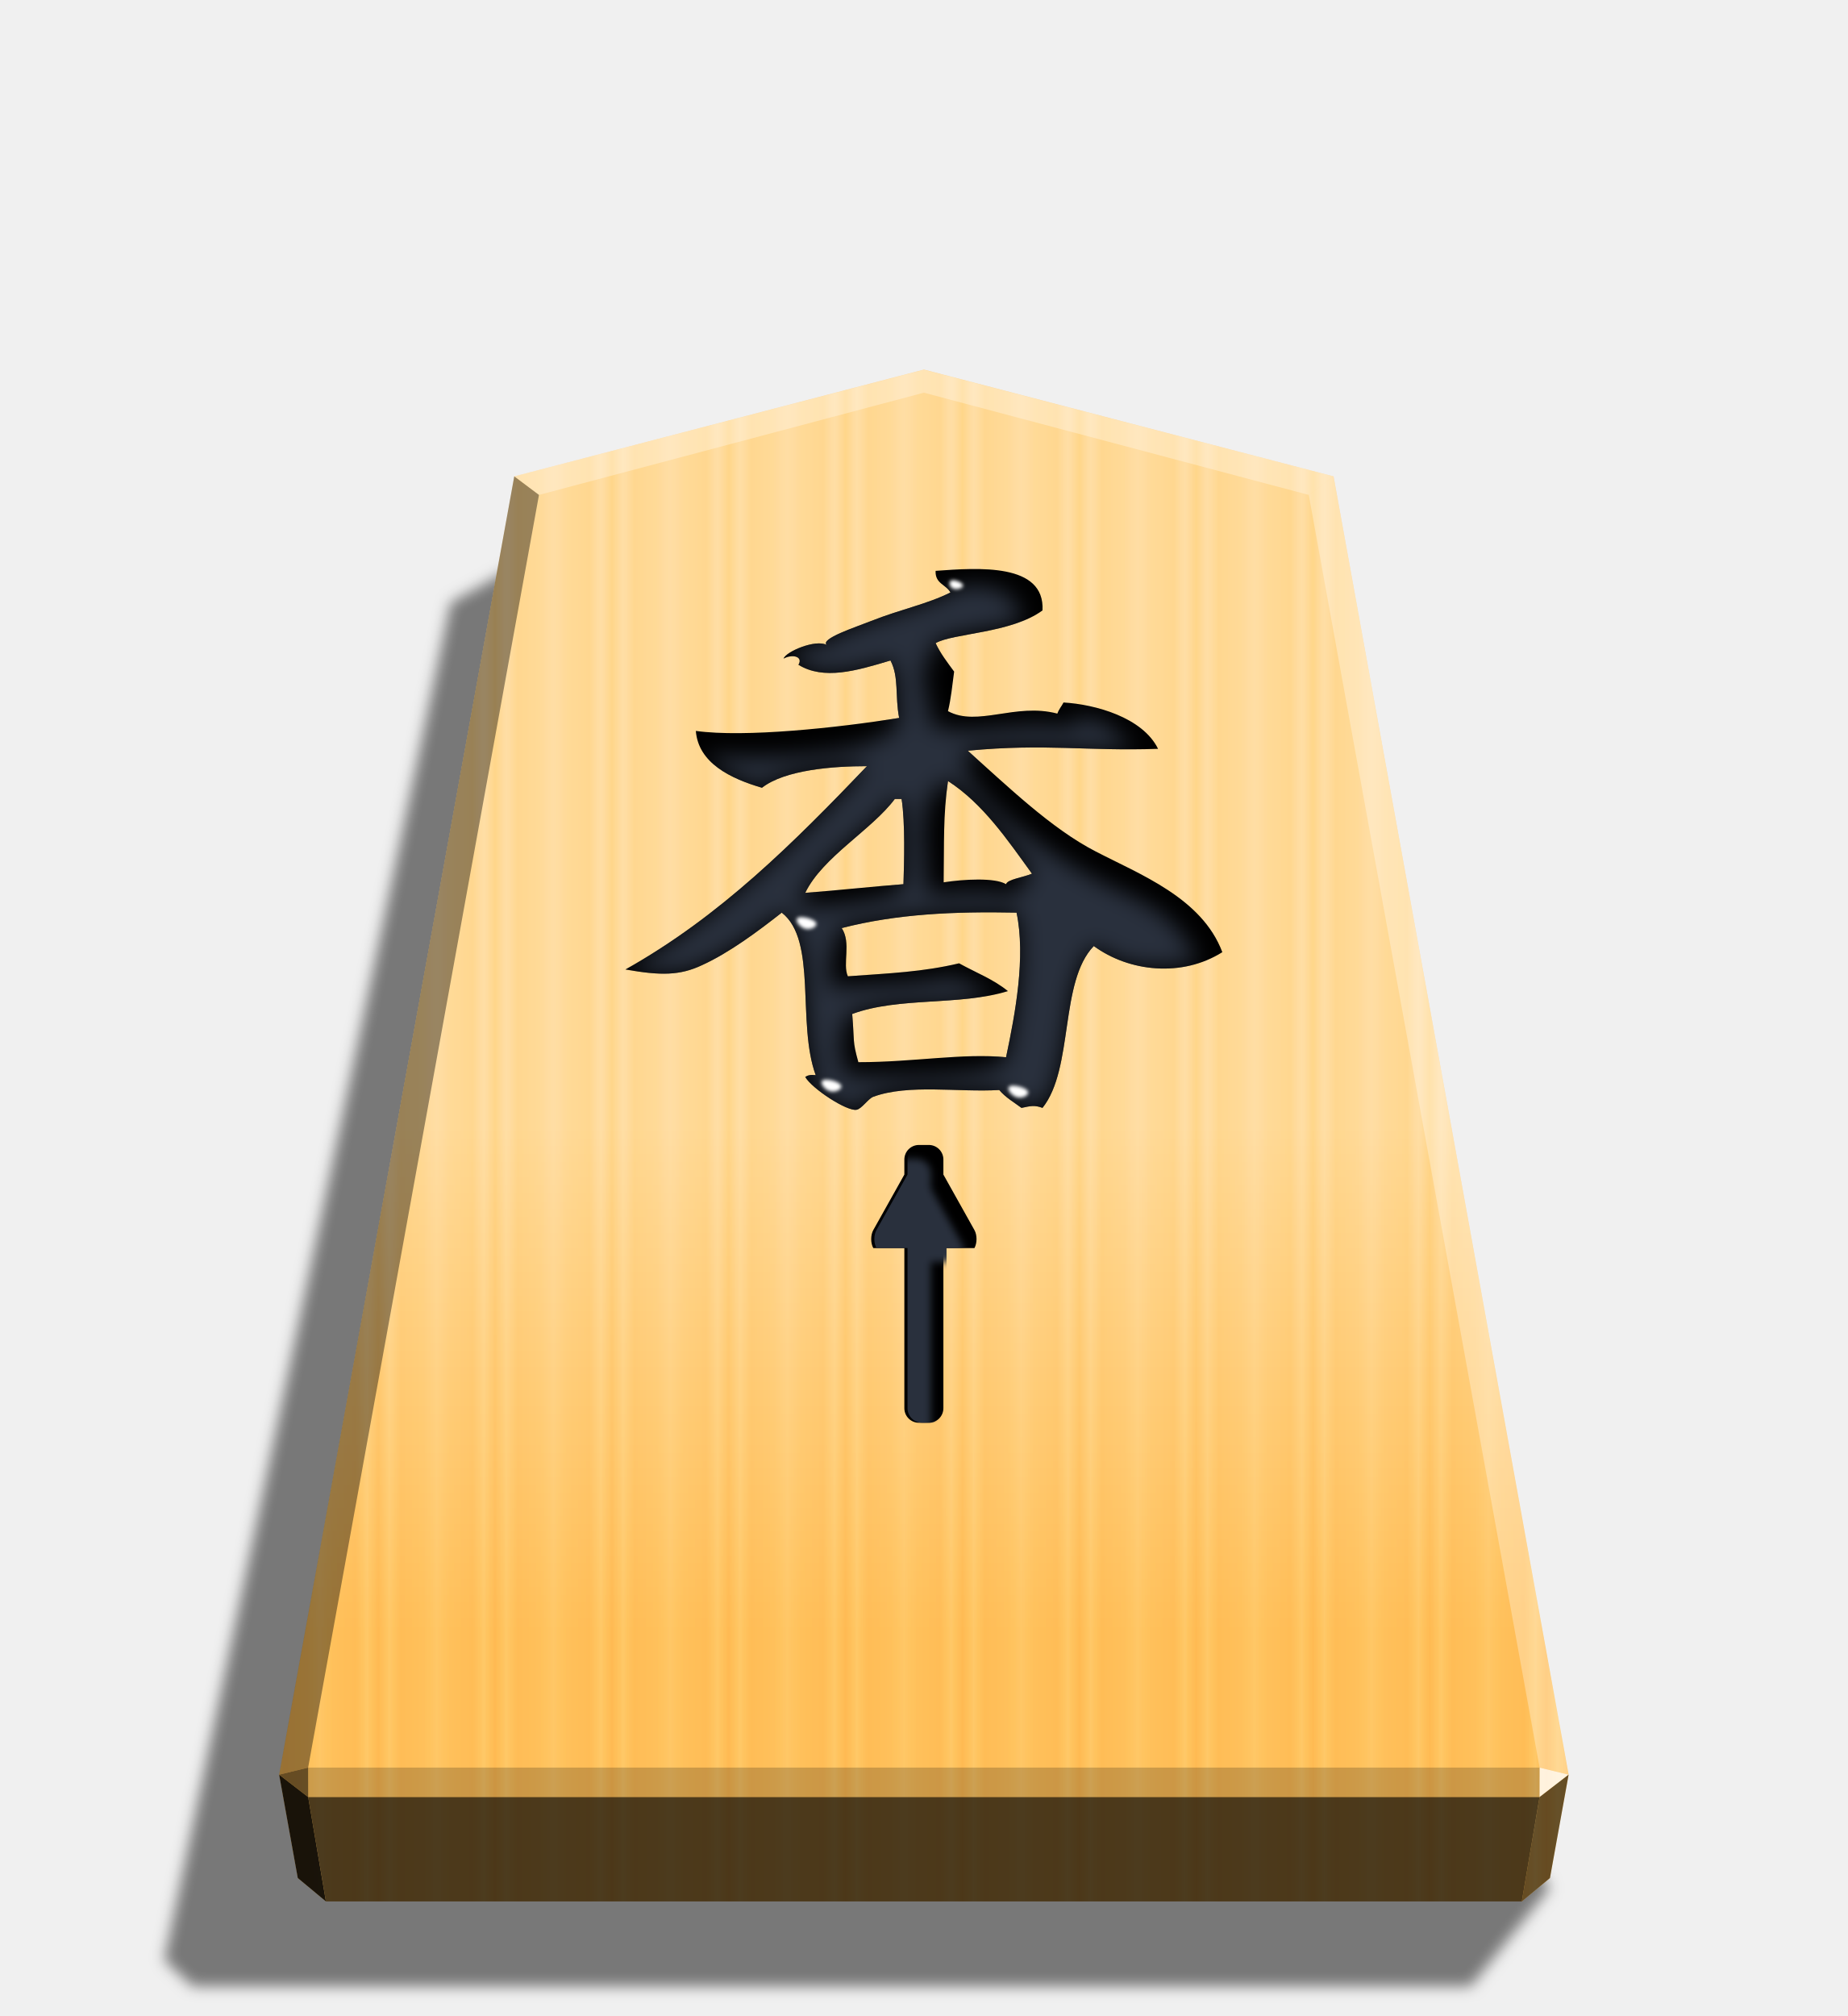
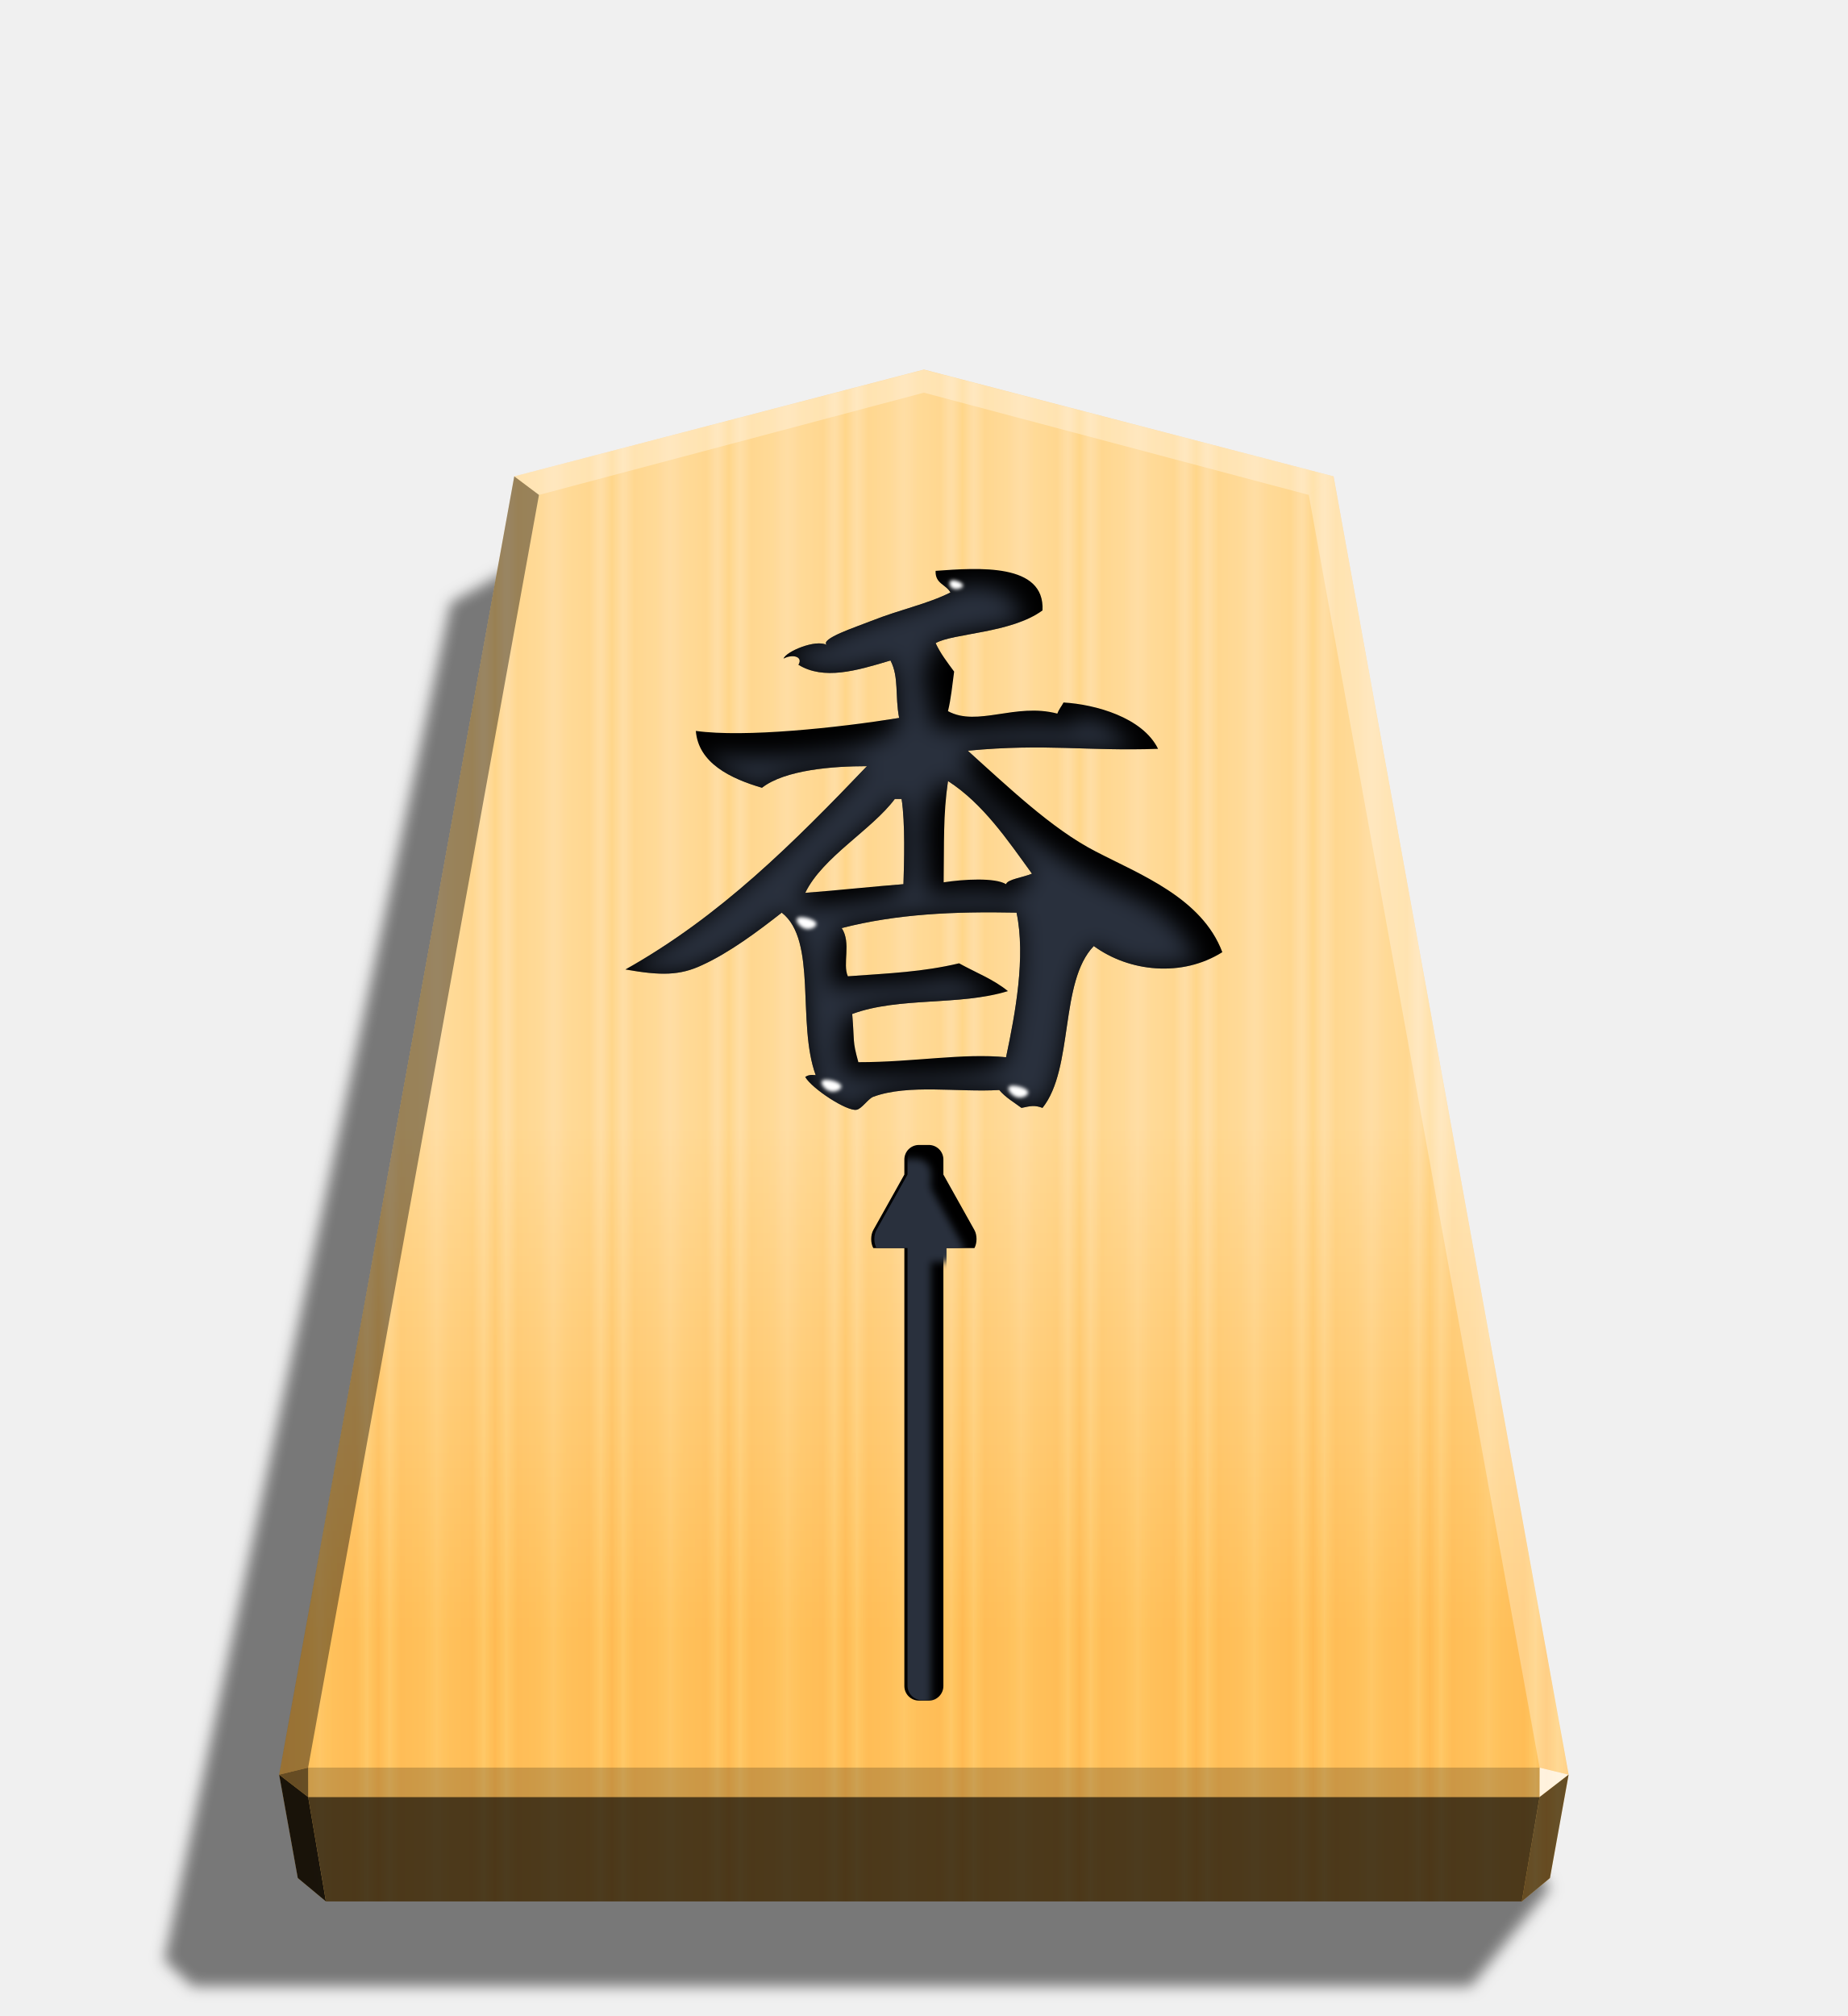
<svg xmlns="http://www.w3.org/2000/svg" xmlns:xlink="http://www.w3.org/1999/xlink" width="498.898" height="544.252" viewBox="0 0 1320 1440">
-   <style>.B{color-interpolation-filters:sRGB}.C{filter:url(#I)}</style>
+   <style>.B{color-interpolation-filters:sRGB}.C{filter:url(#H)}</style>
  <defs>
    <linearGradient id="A" x1="-1430.769" y1="-77.47" x2="-1409.955" y2="-77.47" spreadMethod="reflect" gradientUnits="userSpaceOnUse">
      <stop offset="0" stop-color="#ffd285" />
      <stop offset=".232" stop-color="#ffcd79" />
      <stop offset=".616" stop-color="#ffca73" />
      <stop offset=".808" stop-color="#ffd386" />
      <stop offset="1" stop-color="#ffc86e" />
    </linearGradient>
    <linearGradient id="B" x1="-899.903" y1="-319.311" x2="-899.906" y2="125.211" gradientUnits="userSpaceOnUse">
      <stop offset=".598" stop-color="#fff" />
      <stop offset="1" />
    </linearGradient>
    <filter id="C" x="-.012" y="-.011" width="1.024" height="1.023" class="B">
      <feGaussianBlur stdDeviation="2.441" />
    </filter>
    <filter x="-.054" y="-.12" width="1.107" height="1.24" class="B">
      <feGaussianBlur stdDeviation=".344" />
    </filter>
    <clipPath id="E">
      <path d="M843.243 641.647c-12.52-33.386-50.838-47.802-77.774-61.84-27.316-14.037-54.252-40.215-78.533-61.84 48.182-4.553 72.842.379 116.851-1.138-9.485-19.349-38.697-27.316-58.046-28.454-1.138 2.276-2.656 3.794-3.794 6.829-25.798-6.829-48.941 8.346-67.151-1.518 1.897-7.588 2.656-15.934 3.794-24.281-4.173-5.691-8.346-11.002-11.382-17.452 10.243-6.07 46.664-6.07 65.634-20.107 1.518-29.213-39.456-26.178-65.634-24.281-.379 7.967 6.45 8.346 9.105 13.278-14.417 7.208-30.351 10.243-48.561 17.452-9.485 3.794-31.868 11.002-27.316 14.796-6.829-3.794-25.419 4.173-26.557 8.346 5.691-3.035 12.14-1.138 9.105 3.794 15.555 9.485 35.283 3.794 56.528-2.656 5.311 10.243 2.656 21.625 5.311 35.283-37.939 6.07-94.846 12.14-124.818 7.967 1.518 19.728 21.246 29.213 40.594 34.903 14.037-11.002 43.629-13.278 64.495-13.278-44.767 46.664-89.914 92.191-148.34 124.818 21.625 3.794 33.386 3.794 47.044-2.656 16.693-7.588 34.524-20.866 48.941-32.248 22.004 17.072 9.105 67.91 20.866 99.778-3.035-.379-4.932 0-6.45 1.138 4.173 7.208 25.798 21.246 31.489 20.107 3.035-.379 7.208-6.829 10.243-7.967 21.625-7.967 52.355-2.656 77.395-4.173 3.794 4.553 9.105 7.588 13.658 11.002 5.311-1.138 7.967-1.897 12.899 0 19.349-24.281 10.243-77.395 31.489-99.399 21.625 15.934 54.252 19.349 78.912 3.794zm-116.851-48.182c-5.311 2.276-15.175 3.414-15.934 6.45-6.829-4.173-26.178-3.035-38.318-1.138.379-24.66-.379-40.594 2.656-62.219 21.625 14.037 36.421 36.042 51.596 56.908zm-78.912 6.45c-15.934 1.138-40.594 3.794-60.322 5.311 10.623-22.004 40.974-38.697 55.011-57.667h4.173c2.276 14.796 1.518 39.456 1.138 52.355zm69.428 17.452c5.691 27.316-.759 61.84-6.45 88.776-26.557-2.656-56.528 3.035-90.673 3.035-3.794-13.658-2.276-12.14-3.794-29.592 28.833-10.623 66.013-4.932 95.605-14.037-8.726-7.208-19.728-11.382-29.971-17.072-22.384 5.311-42.112 6.07-68.289 7.967-3.414-7.588 2.276-20.487-3.794-29.592 34.145-8.726 68.669-10.243 107.366-9.485z" fill="#000" stroke-width="18.823" />
    </clipPath>
    <filter id="F" x="-.046" y="-.05" width="1.092" height="1.1" class="B">
      <feGaussianBlur stdDeviation="6.733" />
    </filter>
-     <clipPath id="G">
-       <path d="M656.249 788.52a11.1 11.1 0 0 0-11.121 11.126v11.436l-23.663 42.276c-2.128 3.803-2.128 9.928 0 13.73h23.663v121.967a11.1 11.1 0 0 0 11.121 11.126h7.498c6.162 0 11.126-4.964 11.126-11.126V867.089h23.657c2.128-3.803 2.128-9.928 0-13.73l-23.657-42.271v-11.441c0-6.162-4.964-11.126-11.126-11.126h-3.747z" fill="#000" fill-opacity="1" stroke-width="16.454" />
-     </clipPath>
-     <filter id="H" x="-.087" y="-.033" width="1.175" height="1.066" class="B">
+     <filter id="G" x="-.087" y="-.017" width="1.175" height="1.033" class="B">
      <feGaussianBlur stdDeviation="2.919" />
    </filter>
-     <filter id="I" x="-.227" y="-.375" width="1.454" height="1.75" class="B">
+     <filter id="H" x="-.227" y="-.375" width="1.454" height="1.75" class="B">
      <feGaussianBlur stdDeviation="1.338" />
    </filter>
-     <filter id="J" x="-.333" y="-.501" width="1.665" height="2.002" class="B">
+     <filter id="I" x="-.333" y="-.501" width="1.665" height="2.002" class="B">
      <feGaussianBlur stdDeviation="1.338" />
    </filter>
+     <clipPath id="J">
+       <path d="M656.249 788.52a11.1 11.1 0 0 0-11.121 11.126v11.436l-23.663 42.276c-2.128 3.803-2.128 9.928 0 13.73h23.663v333.369a11.1 11.1 0 0 0 11.121 11.126h7.498c6.162 0 11.126-4.964 11.126-11.126V867.089h23.657c2.128-3.803 2.128-9.928 0-13.73l-23.657-42.271v-11.441c0-6.162-4.964-11.126-11.126-11.126h-3.747z" fill="#000" fill-opacity="1" stroke-width="16.454" />
+     </clipPath>
    <path id="K" d="M575.315 663.409c4.312 1.091 9.314-1.943 7.505-4.553s-10.434-4.796-12.936-3.277 1.12 6.739 5.431 7.83z" />
  </defs>
  <path style="mix-blend-mode:multiply" d="M-2728.669 265.144l28.198 35.189h455.354l10.087-9.413-101.985-483.44-31.462-17.601z" transform="matrix(-2.0051 0 0 2.0051 -4364.078 816.6622)" opacity=".5" filter="url(#C)" />
  <path d="M-1215.568-283.246l-145.942 38.045-83.762 462.487 6.639 36.814 10.024 8.338h426.077l10.024-8.338 6.639-36.814-83.759-462.487z" fill="url(#A)" transform="matrix(2.0051 0 0 2.0051 3097.382 831.9343)" />
  <path d="M-899.903-323.401l-145.942 37.996-83.762 462.487 6.639 36.814 10.024 8.338h426.077l10.024-8.338 6.639-36.814-83.759-462.487z" opacity=".25" fill="url(#B)" transform="matrix(2.0051 0 0 2.0051 2464.431 912.5491)" style="mix-blend-mode:overlay" />
  <path d="M1099.875 1262.57l-.043 21.064 20.75-16.013-20.707-5.052z" opacity=".8" fill="#fff" />
  <path d="M1120.582 1267.622l-20.75 16.013-12.661 74.524 20.099-16.719 13.312-73.818z" opacity=".6" />
  <g fill="#fff">
    <path d="M367.372 340.273l17.664 13.248 274.969-73.032v-16.402z" opacity=".3" />
    <path d="M952.633 340.273l-17.664 13.248-274.964-73.032v-16.402z" opacity=".3" />
    <path d="M952.633 340.273l-17.664 13.248 164.905 909.049 20.707 5.052z" opacity=".3" />
  </g>
  <path d="M367.372 340.273l17.664 13.248-164.91 909.049-20.707 5.052z" opacity=".4" />
  <path d="M199.418 1267.622l20.75 16.013 12.661 74.524-20.099-16.719-13.312-73.818z" opacity=".9" />
  <path d="M220.126 1262.57l.043 21.064-20.75-16.013 20.707-5.052z" opacity=".6" />
  <path d="M220.126 1262.57h879.749l-.043 21.064H220.168l-.043-21.064z" opacity=".2" />
  <path d="M1099.832 1283.634l-12.661 74.524H232.829l-12.661-74.524h879.663z" opacity=".7" />
  <path d="M873.221 680.126c-14.568-38.848-59.155-55.623-90.498-71.957-31.785-16.334-63.128-46.794-91.38-71.957 56.064-5.297 84.759.442 135.967-1.324-11.036-22.514-45.028-31.784-67.542-33.109-1.324 2.649-3.09 4.414-4.415 7.946-30.019-7.946-56.947 9.712-78.137-1.766 2.207-8.829 3.09-18.541 4.415-28.253-4.856-6.622-9.712-12.802-13.244-20.307 11.919-7.063 54.299-7.063 76.371-23.397 1.766-33.992-45.911-30.46-76.371-28.253-.442 9.271 7.505 9.712 10.595 15.451-16.775 8.388-35.316 11.919-56.506 20.307-11.036 4.415-37.082 12.802-31.785 17.217-7.946-4.415-29.577 4.856-30.902 9.712 6.622-3.532 14.126-1.324 10.595 4.415 18.1 11.036 41.055 4.415 65.776-3.09 6.18 11.919 3.09 25.163 6.18 41.055-44.145 7.063-110.363 14.126-145.237 9.27 1.766 22.955 24.721 33.992 47.235 40.614 16.334-12.802 50.767-15.451 75.047-15.451-52.091 54.299-104.624 107.273-172.608 145.238 25.163 4.414 38.848 4.414 54.74-3.09 19.424-8.829 40.172-24.28 56.947-37.523 25.604 19.865 10.595 79.02 24.28 116.102-3.532-.442-5.739 0-7.505 1.324 4.856 8.388 30.019 24.721 36.64 23.397 3.532-.442 8.388-7.946 11.919-9.27 25.163-9.27 60.92-3.09 90.056-4.856 4.415 5.297 10.595 8.829 15.892 12.802 6.18-1.324 9.271-2.207 15.009 0 22.514-28.253 11.919-90.056 36.64-115.66 25.163 18.541 63.128 22.514 91.822 4.414zm-135.967-56.064c-6.18 2.649-17.658 3.973-18.541 7.505-7.946-4.856-30.46-3.532-44.587-1.324.442-28.694-.442-47.235 3.09-72.398 25.163 16.334 42.379 41.938 60.037 66.218zm-91.822 7.505c-18.541 1.324-47.235 4.415-70.191 6.18 12.361-25.604 47.677-45.028 64.01-67.101h4.856c2.649 17.217 1.766 45.911 1.324 60.92zm80.786 20.307c6.622 31.784-.883 71.957-7.505 103.3-30.902-3.09-65.776 3.532-105.507 3.532-4.415-15.892-2.649-14.126-4.415-34.433 33.55-12.361 76.813-5.739 111.246-16.334-10.153-8.388-22.956-13.244-34.875-19.865-26.046 6.18-49.001 7.063-79.461 9.27-3.973-8.829 2.649-23.838-4.415-34.433 39.731-10.153 79.903-11.919 124.931-11.036z" />
  <path d="M828.222 648.576c-12.52-33.386-35.817-38.013-62.753-52.05-27.316-14.037-90.673-59.969-78.533-78.559 48.182-4.553 58.282.672 102.291-.846-17.543-16.66-16.048-18.44-35.396-19.578-1.138 2.276-2.656 3.794-3.794 6.829-25.798-6.829-67.817 6.729-86.027-3.136 1.897-7.588-5.148-23.485-4.01-31.831l7.208-17.452c10.243-6.07 28.166-6.797 52.099-13.054 1.518-29.213-45.65-22.987-42.994-18.055-14.417 7.208-30.351 10.243-48.561 17.452-9.485 3.794-31.868 11.002-27.316 14.796-6.829-3.794-25.419 4.173-26.557 8.346 5.691-3.035 12.14-1.138 9.105 3.794 15.555 9.485 35.283 3.794 56.528-2.656 5.311 10.243 2.656 21.625 5.311 35.283-2.883 23.328-89.827 26.259-119.798 22.086 9.403 9.182 16.226 15.094 35.574 20.785 14.037-11.002 43.629-13.278 64.495-13.278-44.767 46.664-89.914 92.191-148.34 124.818 21.625 3.794 33.386 3.794 47.044-2.656 16.693-7.588 34.524-20.866 48.941-32.248 22.004 17.072 9.105 67.91 20.866 99.778-3.035-.379-1.991 3.628-3.509 4.766 4.173 7.208 22.857 17.618 28.548 16.479 3.035-.379 7.208-6.829 10.243-7.967 21.625-7.967 52.355-2.656 77.395-4.173 3.794 4.553 9.105 7.588 13.658 11.002 5.311-1.138 7.967-1.897 12.899 0 19.349-24.281 10.243-77.395 31.489-99.399 21.625 15.934 34.519 13.455 63.891 10.723zm-101.83-55.111c-4.394 4.594-10.599 10.851-11.358 13.886-6.829-4.173-39.922-2.921-52.063-1.024-1.649-25.877-9.579-59.165 11.824-69.77 21.625 14.037 36.421 36.042 51.596 56.908zm-78.912 6.45c-3.2 12.01-65.539 13.573-65.539 13.573l5.217-8.261c10.623-22.004 40.974-38.697 55.011-57.667h4.173c2.276 14.796 1.518 39.456 1.138 52.355zm69.428 17.452c5.691 27.316-.759 61.84-6.45 88.776-4.849 12.715-64.035 10.72-98.18 10.72-3.794-13.658-5.251-28.494 3.713-37.277 28.833-10.623 58.009-2.445 85.694-11.55-8.726-7.208-13.249-6.432-23.493-12.123-22.384 5.311-48.785 4.926-74.963 6.823-3.414-7.588 1.883-27.49 6.312-35.884 34.145-8.726 68.669-10.243 107.366-9.485z" clip-path="url(#E)" transform="matrix(1.1636 0 0 1.1636 -107.974 -66.4919)" fill="#29303d" filter="url(#F)" />
-   <path d="M656.485 817.83c-5.777 0-10.426 4.653-10.426 10.431v10.721l-22.184 39.635c-1.995 3.565-1.995 9.308 0 12.873h22.184v114.346c0 5.777 4.649 10.431 10.426 10.431h7.03a10.41 10.41 0 0 0 10.431-10.431V891.49h22.179c1.995-3.565 1.995-9.308 0-12.873l-22.179-39.63v-10.726a10.41 10.41 0 0 0-10.431-10.431h-3.512z" />
-   <path d="M644.418 799.075a11.1 11.1 0 0 0-11.121 11.126v11.436l-23.663 42.276c-2.128 3.803-2.128 9.928 0 13.73h23.663V999.61a11.1 11.1 0 0 0 11.121 11.126h7.498c6.162 0 11.126-4.963 11.126-11.126V877.644h23.657c2.128-3.803 2.128-9.928 0-13.73l-23.657-42.271v-11.441c0-6.162-4.964-11.126-11.126-11.126h-3.747z" clip-path="url(#G)" transform="matrix(.9375 0 0 .9375 43.49931 78.57541)" fill="#29303d" filter="url(#H)" />
+   <path d="M656.485 817.83c-5.777 0-10.426 4.653-10.426 10.431v10.721l-22.184 39.635c-1.995 3.565-1.995 9.308 0 12.873h22.184v312.784c0 5.777 4.649 10.431 10.426 10.431h7.03a10.41 10.41 0 0 0 10.431-10.431V891.49h22.179c1.995-3.565 1.995-9.308 0-12.873l-22.179-39.63v-10.726a10.41 10.41 0 0 0-10.431-10.431h-3.512z" />
+   <path d="M644.418 799.075a11.1 11.1 0 0 0-11.121 11.126v11.436l-23.663 42.276c-2.128 3.803-2.128 9.928 0 13.73h23.663v333.629a11.1 11.1 0 0 0 11.121 11.126h7.498c6.162 0 11.126-4.964 11.126-11.126V877.644h23.657c2.128-3.803 2.128-9.928 0-13.73l-23.657-42.271v-11.441c0-6.162-4.964-11.126-11.126-11.126h-3.747z" clip-path="url(#J)" transform="matrix(.9375 0 0 .9375 43.49931 78.57541)" fill="#29303d" filter="url(#G)" />
  <g fill="#fff">
-     <path d="M680.916 420.45c2.752 1.151 7.435-.448 7.026-2.401s-5.911-4.259-8.254-3.458-1.524 4.707 1.228 5.858z" filter="url(#J)" />
+     <path d="M680.916 420.45c2.752 1.151 7.435-.448 7.026-2.401s-5.911-4.259-8.254-3.458-1.524 4.707 1.228 5.858z" filter="url(#I)" />
    <use xlink:href="#K" class="C" />
    <use xlink:href="#K" x="17.835" y="116.1" class="C" />
    <use xlink:href="#K" x="151.31" y="120.379" class="C" />
  </g>
</svg>
